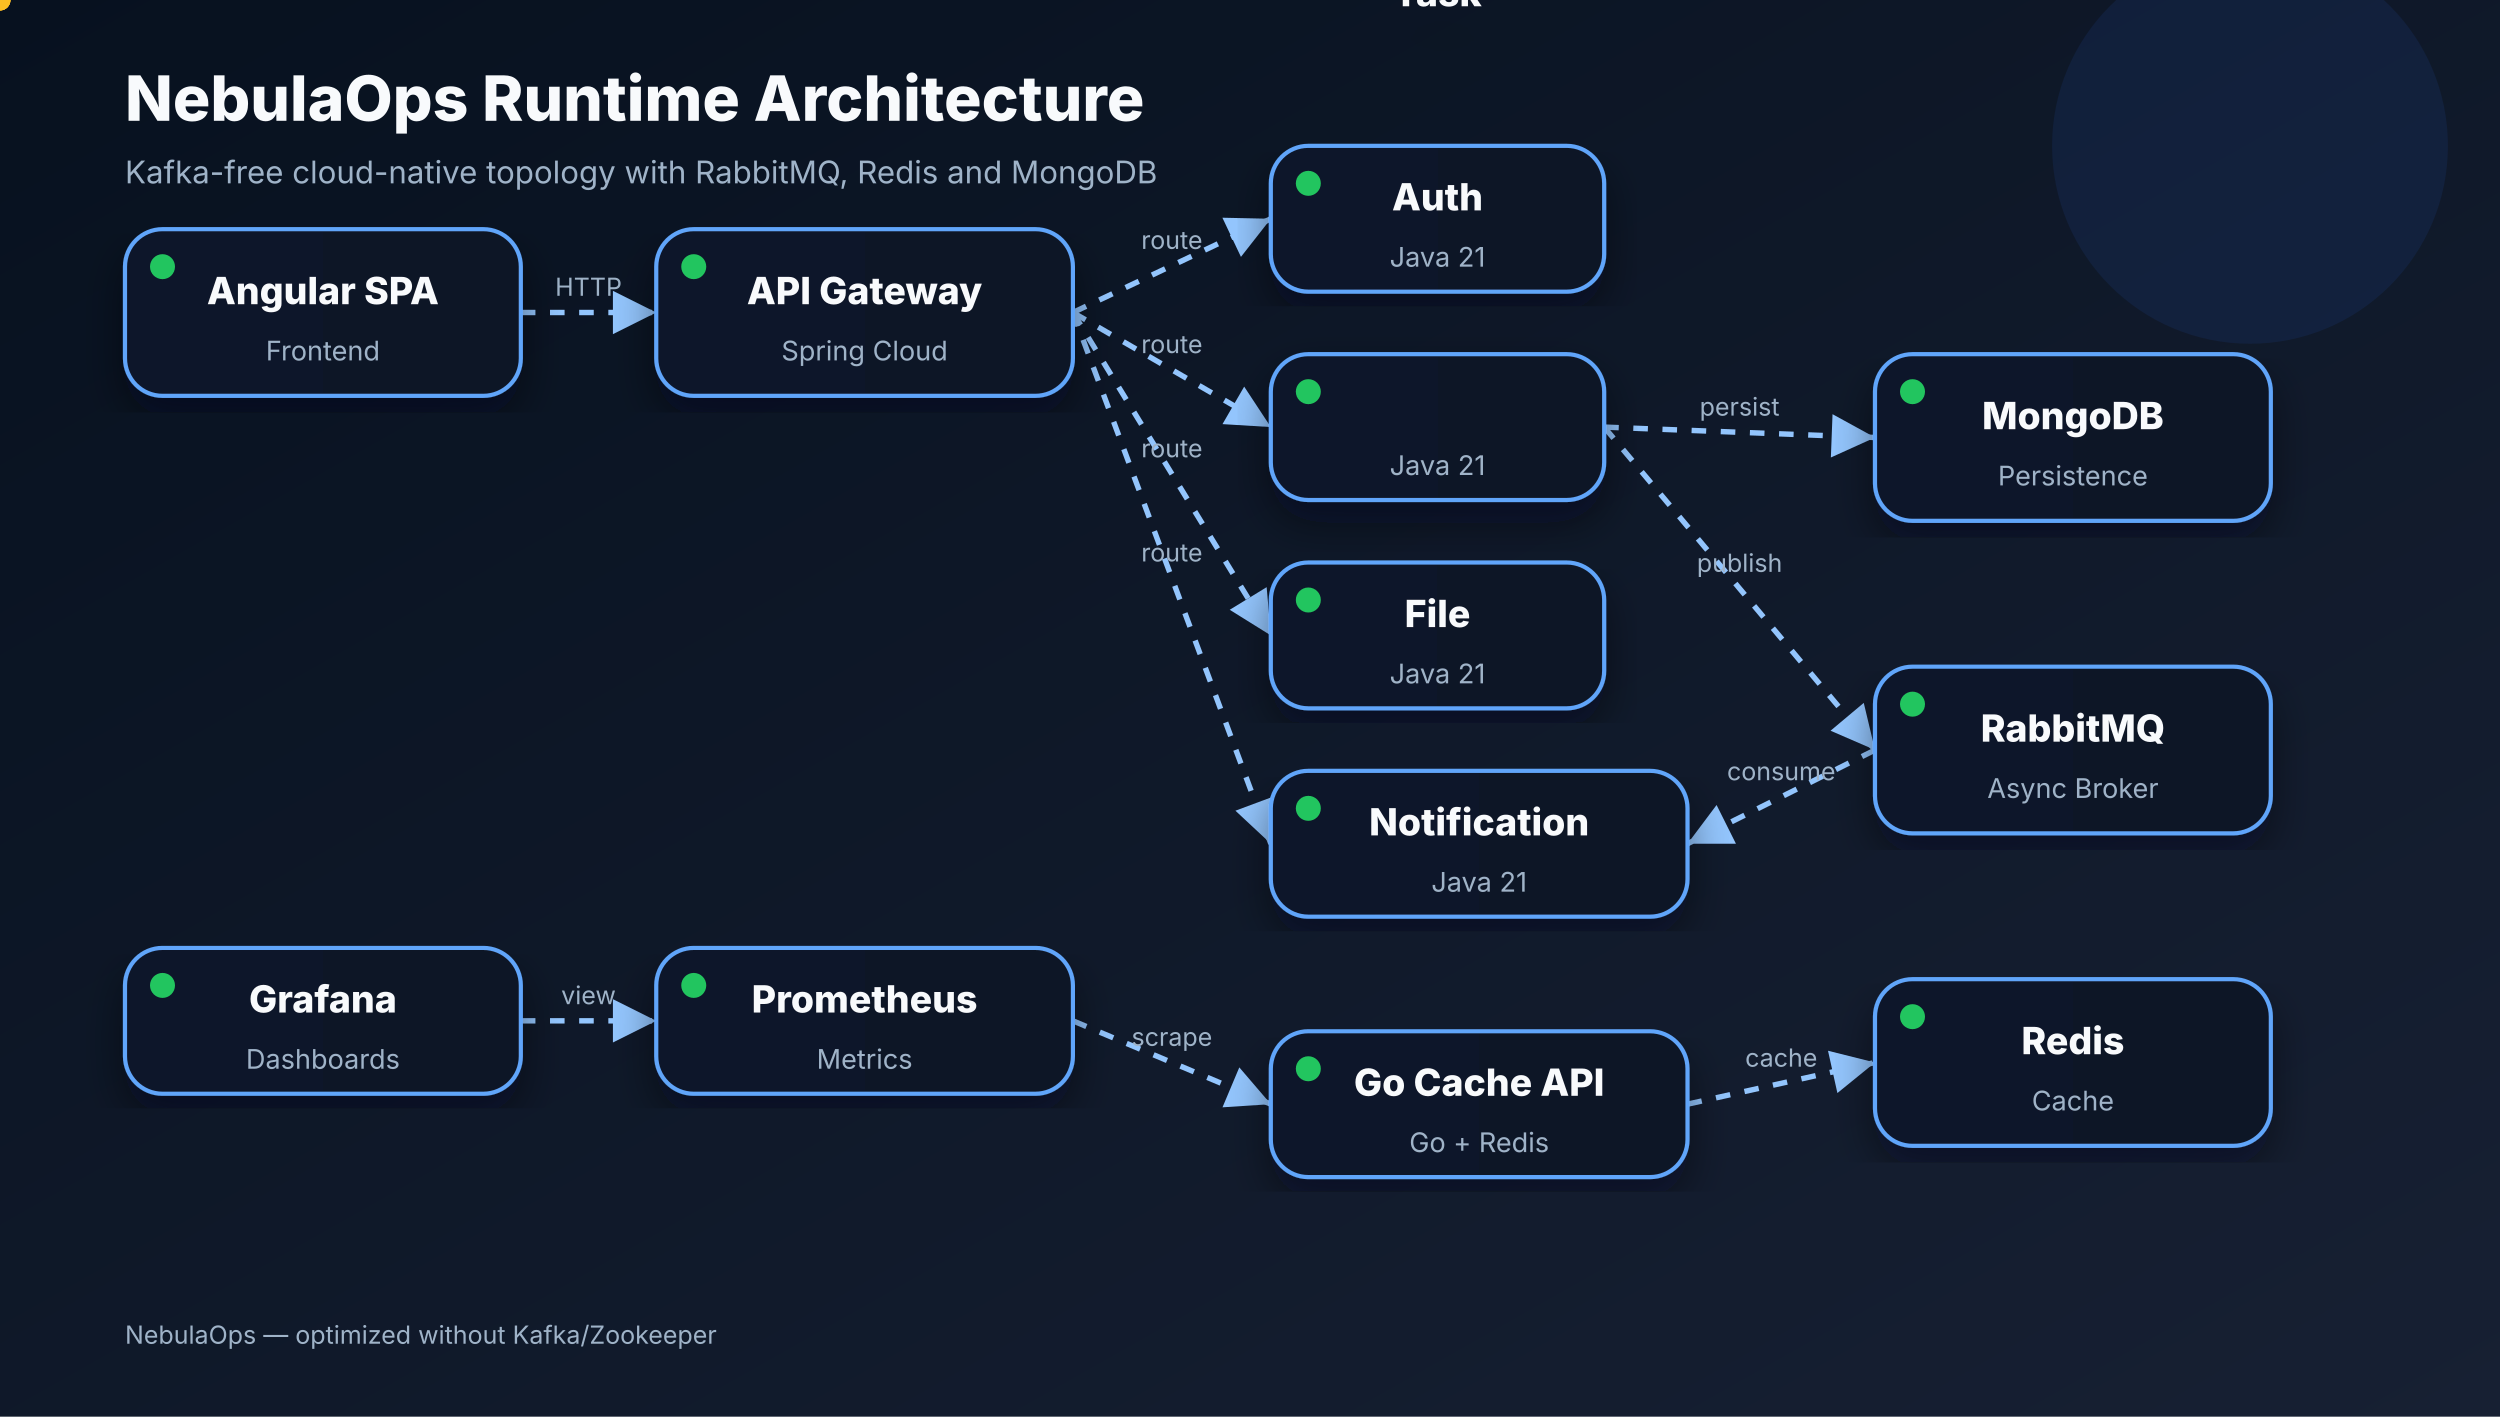
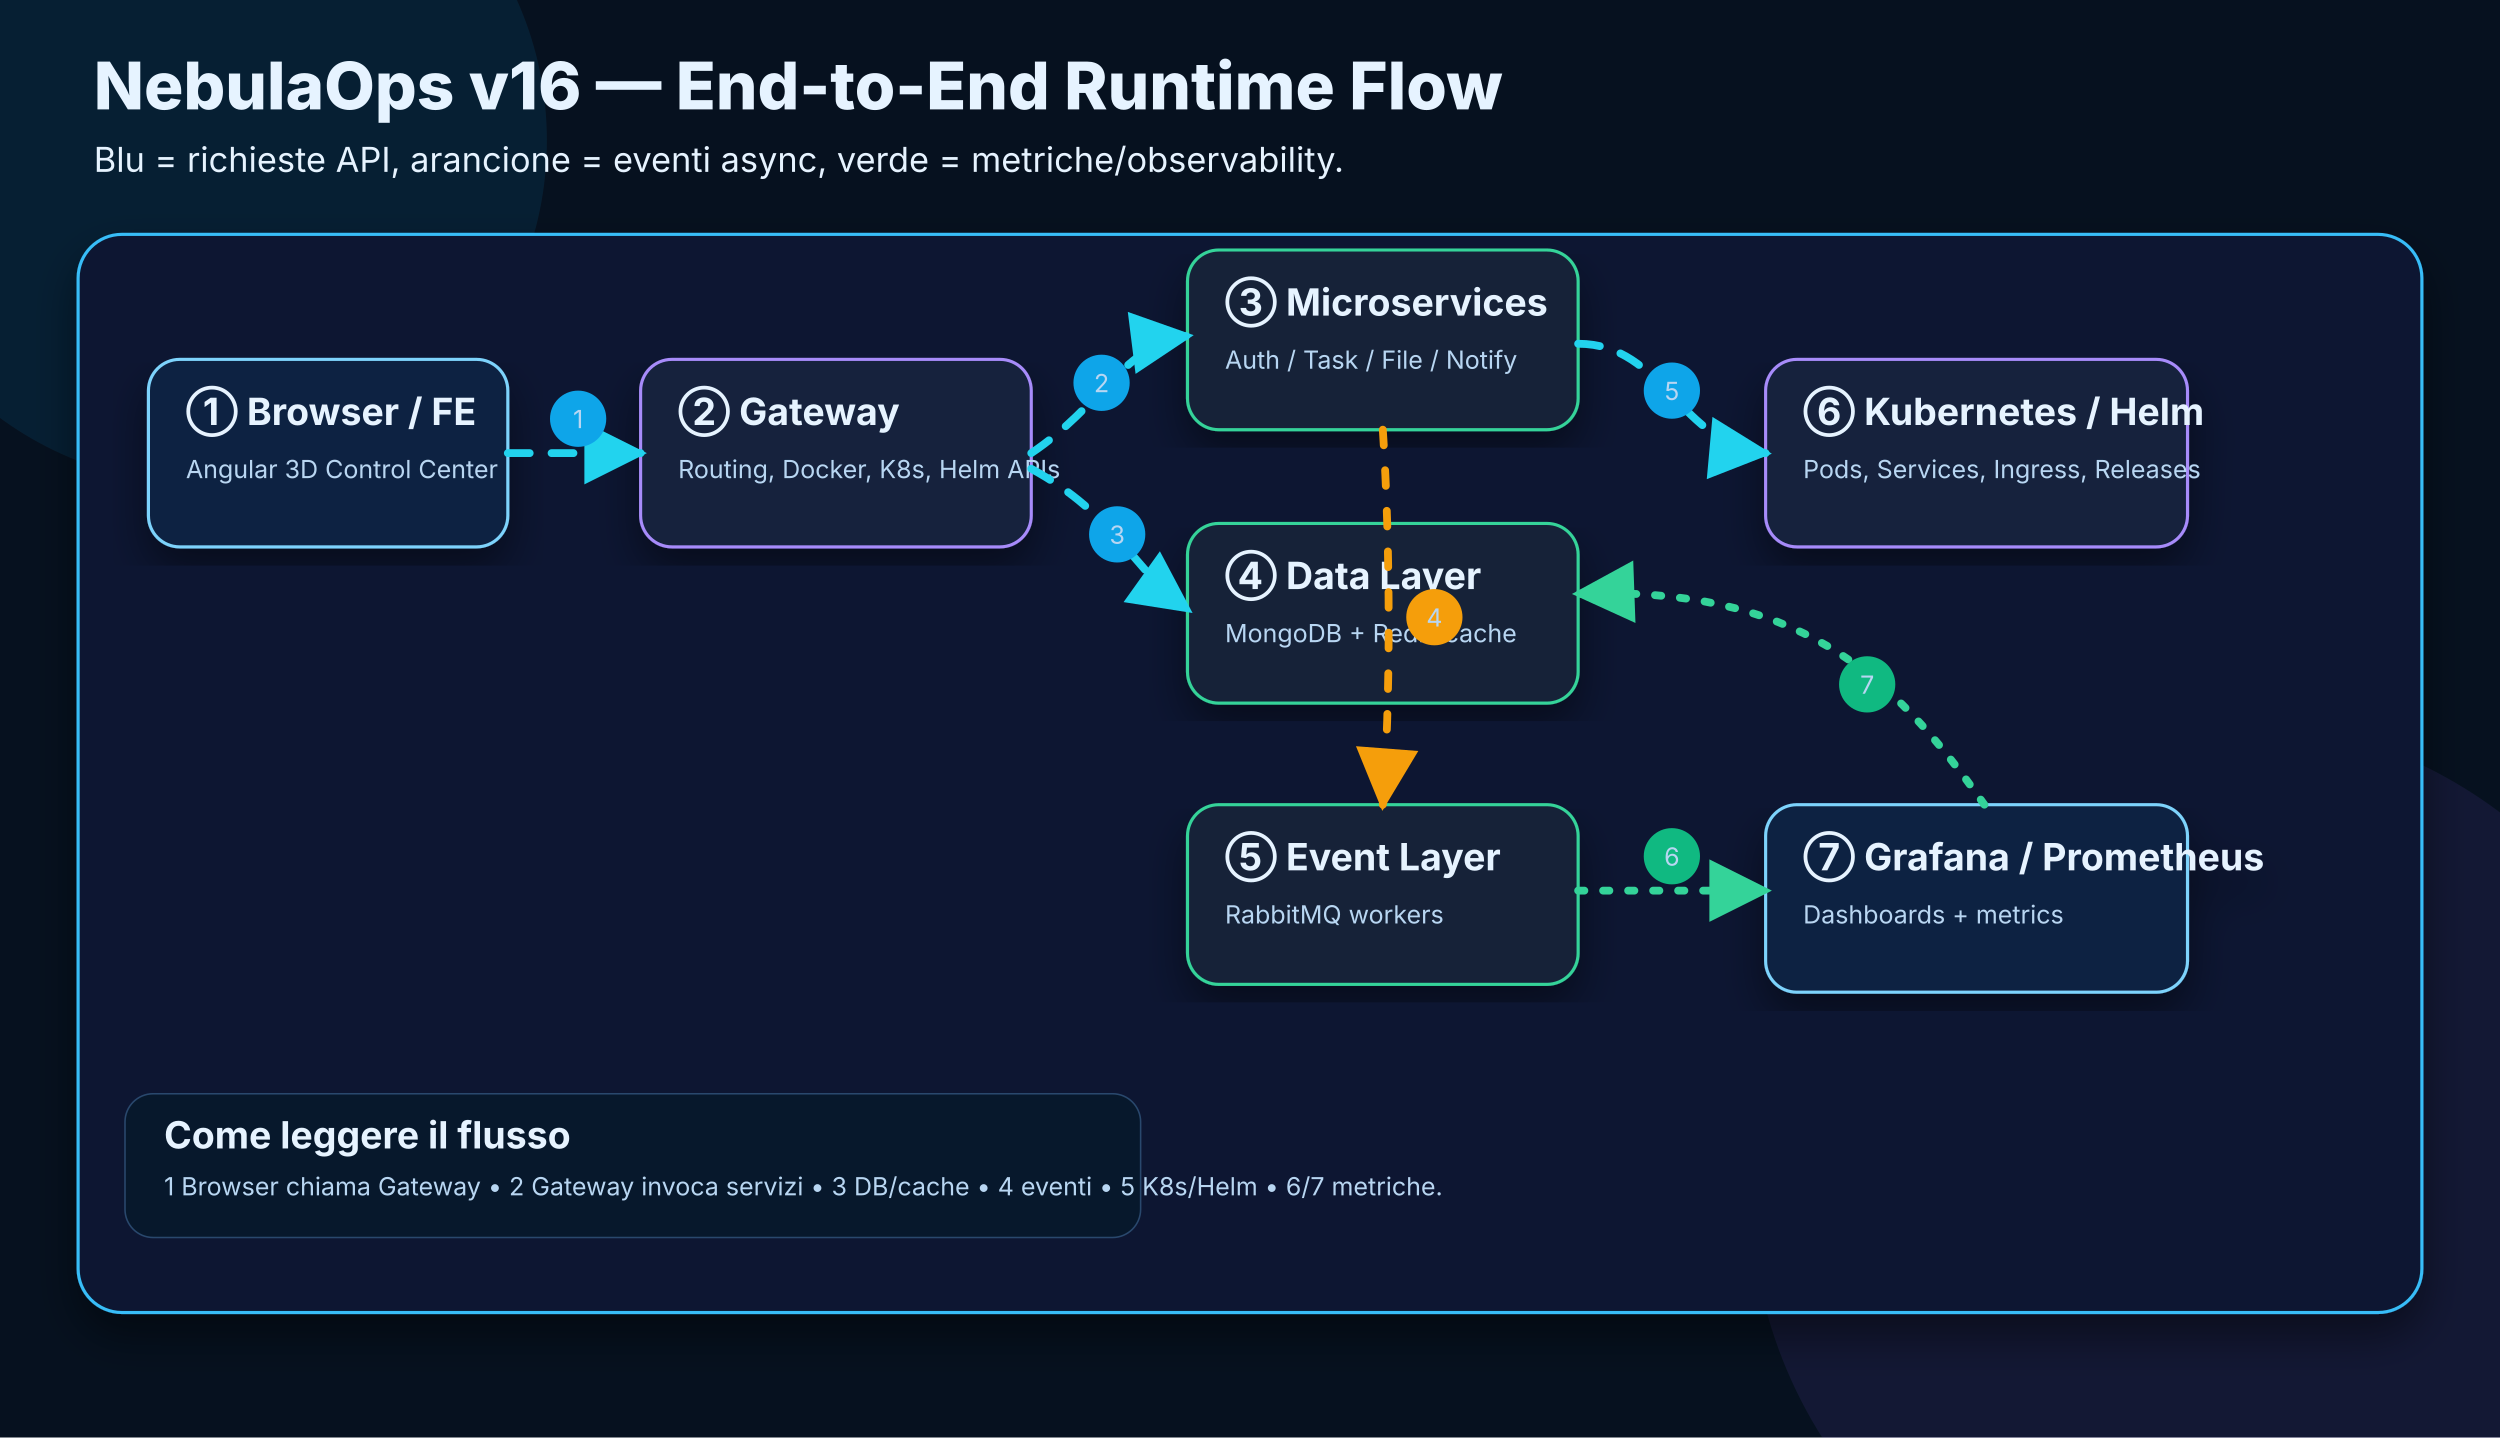
- <svg xmlns="http://www.w3.org/2000/svg" width="1200" height="680" viewBox="0 0 1200 680" role="img" aria-label="NebulaOps Runtime Architecture">
+ <svg xmlns="http://www.w3.org/2000/svg" width="1600" height="920" viewBox="0 0 1600 920">
  <defs>
-     <linearGradient id="bg" x1="0" x2="1" y1="0" y2="1">
-       <stop offset="0" stop-color="#07111f" />
-       <stop offset="1" stop-color="#172033" />
-     </linearGradient>
-     <linearGradient id="card" x1="0" x2="1">
-       <stop offset="0" stop-color="#0f172a" />
-       <stop offset="1" stop-color="#111827" />
-     </linearGradient>
+     <style>
+             .bg{fill:#06111f}.panel{fill:#0b1930;stroke:#38bdf8;stroke-width:2}.node{fill:#102342;stroke:#7dd3fc;stroke-width:2}.node2{fill:#13213c;stroke:#a78bfa;stroke-width:2}.node3{fill:#162339;stroke:#34d399;stroke-width:2}.txt{font-family:Inter,Segoe
+             UI,Arial,sans-serif;fill:#e6f3ff}.small{font-size:22px}.tiny{font-size:16px;fill:#b8d6f2}.title{font-size:42px;font-weight:800}.label{font-size:24px;font-weight:700}.flow{fill:none;stroke:#22d3ee;stroke-width:5;stroke-linecap:round;stroke-dasharray:14
+             14;marker-end:url(#arrow)}.event{fill:none;stroke:#f59e0b;stroke-width:5;stroke-linecap:round;stroke-dasharray:10
+             16;marker-end:url(#arrow2)}.metric{fill:none;stroke:#34d399;stroke-width:5;stroke-linecap:round;stroke-dasharray:4
+             12;marker-end:url(#arrow3)}.shadow{filter:url(#shadow)}.badge{fill:#0ea5e9}.badge2{fill:#f59e0b}.badge3{fill:#10b981}@keyframes
+             dash{to{stroke-dashoffset:-120}}@keyframes pulse{0%,100%{opacity:.35;r:8}50%{opacity:1;r:15}}@keyframes
+             float{0%,100%{transform:translateY(0)}50%{transform:translateY(-9px)}}.flow,.event,.metric{animation:dash 4s
+             linear infinite}.pulse{animation:pulse 1.8s ease-in-out infinite}.float{animation:float 5s ease-in-out
+             infinite}.isoTop{fill:#193b62}.isoLeft{fill:#0f284a}.isoRight{fill:#0a1c36}
+         </style>
    <filter id="shadow">
-       <feDropShadow dx="0" dy="10" stdDeviation="10" flood-color="#020617" flood-opacity="0.45" />
+       <feDropShadow dx="0" dy="14" stdDeviation="14" flood-color="#000" flood-opacity=".45" />
    </filter>
-     <marker id="arrow" markerWidth="12" markerHeight="12" refX="10" refY="6" orient="auto">
-       <path d="M2,2 L10,6 L2,10 Z" fill="#93c5fd" />
+     <marker id="arrow" viewBox="0 0 10 10" refX="9" refY="5" markerWidth="8" markerHeight="8" orient="auto">
+       <path d="M0,0 L10,5 L0,10 Z" fill="#22d3ee" />
    </marker>
-     <style>
-             .card{filter:url(#shadow);animation:float 5s ease-in-out infinite;}
-             .line{stroke:#93c5fd;stroke-width:2.6;fill:none;marker-end:url(#arrow);stroke-dasharray:7 7;animation:dash
-             1.7s linear infinite;}
-             .title{fill:#f8fafc;font-family:Inter,Segoe UI,Arial,sans-serif;font-weight:800;}
-             .sub{fill:#9fb3c8;font-family:Inter,Segoe UI,Arial,sans-serif;}
-             @keyframes dash{to{stroke-dashoffset:-28;}}
-             @keyframes float{0%,100%{transform:translateY(0)}50%{transform:translateY(-3px)}}
-             @keyframes glow{0%,100%{opacity:.4}50%{opacity:1}}
-         </style>
+     <marker id="arrow2" viewBox="0 0 10 10" refX="9" refY="5" markerWidth="8" markerHeight="8" orient="auto">
+       <path d="M0,0 L10,5 L0,10 Z" fill="#f59e0b" />
+     </marker>
+     <marker id="arrow3" viewBox="0 0 10 10" refX="9" refY="5" markerWidth="8" markerHeight="8" orient="auto">
+       <path d="M0,0 L10,5 L0,10 Z" fill="#34d399" />
+     </marker>
  </defs>
-   <rect width="1200" height="680" fill="url(#bg)" />
-   <circle cx="1080" cy="70" r="95" fill="#2563eb" opacity="0.10">
-     <animate attributeName="r" values="85;110;85" dur="6s" repeatCount="indefinite" />
-   </circle>
-   <text x="60" y="58" font-size="30" class="title">NebulaOps Runtime Architecture</text>
-   <text x="60" y="88" font-size="15" class="sub">Kafka-free cloud-native topology with RabbitMQ, Redis and MongoDB
+   <rect class="bg" width="1600" height="920" />
+   <circle cx="130" cy="90" r="220" fill="#0ea5e9" opacity=".10" />
+   <circle cx="1420" cy="760" r="300" fill="#8b5cf6" opacity=".10" />
+   <text class="txt title" x="60" y="70">NebulaOps v16 — End-to-End Runtime Flow</text>
+   <text class="txt small" x="60" y="110">Blu = richieste API, arancione = eventi async, verde =
+         metriche/observability.
    </text>
-   <path class="line" d="M250,150 L315,150" />
-   <text x="282.5" y="142.0" text-anchor="middle" font-size="12" class="sub">HTTP</text>
-   <path class="line" d="M515,150 L610,105" />
-   <text x="562.5" y="119.5" text-anchor="middle" font-size="12" class="sub">route</text>
-   <path class="line" d="M515,150 L610,205" />
-   <text x="562.5" y="169.5" text-anchor="middle" font-size="12" class="sub">route</text>
-   <path class="line" d="M515,150 L610,305" />
-   <text x="562.5" y="219.5" text-anchor="middle" font-size="12" class="sub">route</text>
-   <path class="line" d="M515,150 L610,405" />
-   <text x="562.5" y="269.5" text-anchor="middle" font-size="12" class="sub">route</text>
-   <path class="line" d="M770,205 L900,210" />
-   <text x="835.0" y="199.5" text-anchor="middle" font-size="12" class="sub">persist</text>
-   <path class="line" d="M770,205 L900,360" />
-   <text x="835.0" y="274.5" text-anchor="middle" font-size="12" class="sub">publish</text>
-   <path class="line" d="M900,360 L810,405" />
-   <text x="855.0" y="374.5" text-anchor="middle" font-size="12" class="sub">consume</text>
-   <path class="line" d="M810,530 L900,510" />
-   <text x="855.0" y="512.0" text-anchor="middle" font-size="12" class="sub">cache</text>
-   <path class="line" d="M515,490 L610,530" />
-   <text x="562.5" y="502.0" text-anchor="middle" font-size="12" class="sub">scrape</text>
-   <path class="line" d="M250,490 L315,490" />
-   <text x="282.5" y="482.0" text-anchor="middle" font-size="12" class="sub">view</text>
-   <g class="card">
-     <rect x="60" y="110" width="190" height="80" rx="18" fill="url(#card)" stroke="#60a5fa" stroke-width="2" />
-     <rect x="72.0" y="122.0" width="12" height="12" rx="6" fill="#22c55e">
-       <animate attributeName="opacity" values=".35;1;.35" dur="2.4s" repeatCount="indefinite" />
-     </rect>
-     <text x="155.0" y="146.0" text-anchor="middle" font-size="18" class="title">Angular SPA</text>
-     <text x="155.0" y="173.0" text-anchor="middle" font-size="13" class="sub">Frontend</text>
+   <rect class="panel shadow" x="50" y="150" width="1500" height="690" rx="28" />
+   <g class="shadow float">
+     <rect class="node" x="95" y="230" width="230" height="120" rx="20" />
+     <text class="txt label" x="119" y="272">① Browser / FE</text>
+     <text class="txt tiny" x="119" y="306">Angular 3D Control Center</text>
  </g>
-   <g class="card">
-     <rect x="315" y="110" width="200" height="80" rx="18" fill="url(#card)" stroke="#60a5fa" stroke-width="2" />
-     <rect x="327.0" y="122.0" width="12" height="12" rx="6" fill="#22c55e">
-       <animate attributeName="opacity" values=".35;1;.35" dur="2.4s" repeatCount="indefinite" />
-     </rect>
-     <text x="415.0" y="146.0" text-anchor="middle" font-size="18" class="title">API Gateway</text>
-     <text x="415.0" y="173.0" text-anchor="middle" font-size="13" class="sub">Spring Cloud</text>
+   <g class="shadow float">
+     <rect class="node2" x="410" y="230" width="250" height="120" rx="20" />
+     <text class="txt label" x="434" y="272">② Gateway</text>
+     <text class="txt tiny" x="434" y="306">Routing, Docker, K8s, Helm APIs</text>
  </g>
-   <g class="card">
-     <rect x="610" y="70" width="160" height="70" rx="18" fill="url(#card)" stroke="#60a5fa" stroke-width="2" />
-     <rect x="622.0" y="82.0" width="12" height="12" rx="6" fill="#22c55e">
-       <animate attributeName="opacity" values=".35;1;.35" dur="2.4s" repeatCount="indefinite" />
-     </rect>
-     <text x="690.0" y="101.0" text-anchor="middle" font-size="18" class="title">Auth</text>
-     <text x="690.0" y="128.0" text-anchor="middle" font-size="13" class="sub">Java 21</text>
+   <g class="shadow float">
+     <rect class="node3" x="760" y="160" width="250" height="115" rx="20" />
+     <text class="txt label" x="784" y="202">③ Microservices</text>
+     <text class="txt tiny" x="784" y="236">Auth / Task / File / Notify</text>
  </g>
-   <g class="card">
-     <rect x="610" y="170" width="160" height="70" rx="18" fill="url(#card)" stroke="#60a5fa" stroke-width="2" />
-     <rect x="622.0" y="182.0" width="12" height="12" rx="6" fill="#22c55e">
-       <animate attributeName="opacity" values=".35;1;.35" dur="2.4s" repeatCount="indefinite" />
-     </rect>
-     <text x="690.0" y="3.0.0" text-anchor="middle" font-size="18" class="title">Task</text>
-     <text x="690.0" y="228.0" text-anchor="middle" font-size="13" class="sub">Java 21</text>
+   <g class="shadow float">
+     <rect class="node3" x="760" y="335" width="250" height="115" rx="20" />
+     <text class="txt label" x="784" y="377">④ Data Layer</text>
+     <text class="txt tiny" x="784" y="411">MongoDB + Redis cache</text>
  </g>
-   <g class="card">
-     <rect x="610" y="270" width="160" height="70" rx="18" fill="url(#card)" stroke="#60a5fa" stroke-width="2" />
-     <rect x="622.0" y="282.0" width="12" height="12" rx="6" fill="#22c55e">
-       <animate attributeName="opacity" values=".35;1;.35" dur="2.4s" repeatCount="indefinite" />
-     </rect>
-     <text x="690.0" y="301.0" text-anchor="middle" font-size="18" class="title">File</text>
-     <text x="690.0" y="328.0" text-anchor="middle" font-size="13" class="sub">Java 21</text>
+   <g class="shadow float">
+     <rect class="node3" x="760" y="515" width="250" height="115" rx="20" />
+     <text class="txt label" x="784" y="557">⑤ Event Layer</text>
+     <text class="txt tiny" x="784" y="591">RabbitMQ workers</text>
  </g>
-   <g class="card">
-     <rect x="610" y="370" width="200" height="70" rx="18" fill="url(#card)" stroke="#60a5fa" stroke-width="2" />
-     <rect x="622.0" y="382.0" width="12" height="12" rx="6" fill="#22c55e">
-       <animate attributeName="opacity" values=".35;1;.35" dur="2.4s" repeatCount="indefinite" />
-     </rect>
-     <text x="710.0" y="401.0" text-anchor="middle" font-size="18" class="title">Notification</text>
-     <text x="710.0" y="428.0" text-anchor="middle" font-size="13" class="sub">Java 21</text>
+   <g class="shadow float">
+     <rect class="node2" x="1130" y="230" width="270" height="120" rx="20" />
+     <text class="txt label" x="1154" y="272">⑥ Kubernetes / Helm</text>
+     <text class="txt tiny" x="1154" y="306">Pods, Services, Ingress, Releases</text>
  </g>
-   <g class="card">
-     <rect x="900" y="170" width="190" height="80" rx="18" fill="url(#card)" stroke="#60a5fa" stroke-width="2" />
-     <rect x="912.0" y="182.0" width="12" height="12" rx="6" fill="#22c55e">
-       <animate attributeName="opacity" values=".35;1;.35" dur="2.4s" repeatCount="indefinite" />
-     </rect>
-     <text x="995.0" y="206.0" text-anchor="middle" font-size="18" class="title">MongoDB</text>
-     <text x="995.0" y="233.0" text-anchor="middle" font-size="13" class="sub">Persistence</text>
+   <g class="shadow float">
+     <rect class="node" x="1130" y="515" width="270" height="120" rx="20" />
+     <text class="txt label" x="1154" y="557">⑦ Grafana / Prometheus</text>
+     <text class="txt tiny" x="1154" y="591">Dashboards + metrics</text>
  </g>
-   <g class="card">
-     <rect x="900" y="320" width="190" height="80" rx="18" fill="url(#card)" stroke="#60a5fa" stroke-width="2" />
-     <rect x="912.0" y="332.0" width="12" height="12" rx="6" fill="#22c55e">
-       <animate attributeName="opacity" values=".35;1;.35" dur="2.4s" repeatCount="indefinite" />
-     </rect>
-     <text x="995.0" y="356.0" text-anchor="middle" font-size="18" class="title">RabbitMQ</text>
-     <text x="995.0" y="383.0" text-anchor="middle" font-size="13" class="sub">Async Broker</text>
+   <path class="flow" d="M325 290 C360 290 365 290 410 290" />
+   <circle class="badge" cx="370" cy="268" r="18" />
+   <text class="txt tiny" text-anchor="middle" x="370" y="274">1</text>
+   <path class="flow" d="M660 290 C705 260 720 220 760 215" />
+   <circle class="badge" cx="705" cy="245" r="18" />
+   <text class="txt tiny" text-anchor="middle" x="705" y="251">2</text>
+   <path class="flow" d="M660 300 C715 330 725 365 760 390" />
+   <circle class="badge" cx="715" cy="342" r="18" />
+   <text class="txt tiny" text-anchor="middle" x="715" y="348">3</text>
+   <path class="event" d="M885 275 C890 350 890 450 885 515" />
+   <circle class="badge2" cx="918" cy="395" r="18" />
+   <text class="txt tiny" text-anchor="middle" x="918" y="401">4</text>
+   <path class="flow" d="M1010 220 C1065 220 1075 285 1130 290" />
+   <circle class="badge" cx="1070" cy="250" r="18" />
+   <text class="txt tiny" text-anchor="middle" x="1070" y="256">5</text>
+   <path class="metric" d="M1010 570 C1060 570 1080 570 1130 570" />
+   <circle class="badge3" cx="1070" cy="548" r="18" />
+   <text class="txt tiny" text-anchor="middle" x="1070" y="554">6</text>
+   <path class="metric" d="M1270 515 C1210 430 1150 375 1010 380" />
+   <circle class="badge3" cx="1195" cy="438" r="18" />
+   <text class="txt tiny" text-anchor="middle" x="1195" y="444">7</text>
+   <g>
+     <rect x="80" y="700" width="650" height="92" rx="18" fill="#07182c" stroke="#29486d" />
+     <text class="txt label" x="105" y="735">Come leggere il flusso</text>
+     <text class="txt tiny" x="105" y="765">1 Browser chiama Gateway • 2 Gateway invoca servizi • 3 DB/cache • 4
+             eventi • 5 K8s/Helm • 6/7 metriche.
+         </text>
  </g>
-   <g class="card">
-     <rect x="900" y="470" width="190" height="80" rx="18" fill="url(#card)" stroke="#60a5fa" stroke-width="2" />
-     <rect x="912.0" y="482.0" width="12" height="12" rx="6" fill="#22c55e">
-       <animate attributeName="opacity" values=".35;1;.35" dur="2.4s" repeatCount="indefinite" />
-     </rect>
-     <text x="995.0" y="506.0" text-anchor="middle" font-size="18" class="title">Redis</text>
-     <text x="995.0" y="533.0" text-anchor="middle" font-size="13" class="sub">Cache</text>
+   <g>
+     <circle class="pulse" cx="325" cy="290" fill="#22d3ee" />
+     <circle class="pulse" cx="885" cy="515" fill="#f59e0b" />
+     <circle class="pulse" cx="1130" cy="570" fill="#34d399" />
  </g>
-   <g class="card">
-     <rect x="610" y="495" width="200" height="70" rx="18" fill="url(#card)" stroke="#60a5fa" stroke-width="2" />
-     <rect x="622.0" y="507.0" width="12" height="12" rx="6" fill="#22c55e">
-       <animate attributeName="opacity" values=".35;1;.35" dur="2.4s" repeatCount="indefinite" />
-     </rect>
-     <text x="710.0" y="526.0" text-anchor="middle" font-size="18" class="title">Go Cache API</text>
-     <text x="710.0" y="553.0" text-anchor="middle" font-size="13" class="sub">Go + Redis</text>
-   </g>
-   <g class="card">
-     <rect x="315" y="455" width="200" height="70" rx="18" fill="url(#card)" stroke="#60a5fa" stroke-width="2" />
-     <rect x="327.0" y="467.0" width="12" height="12" rx="6" fill="#22c55e">
-       <animate attributeName="opacity" values=".35;1;.35" dur="2.4s" repeatCount="indefinite" />
-     </rect>
-     <text x="415.0" y="486.0" text-anchor="middle" font-size="18" class="title">Prometheus</text>
-     <text x="415.0" y="513.0" text-anchor="middle" font-size="13" class="sub">Metrics</text>
-   </g>
-   <g class="card">
-     <rect x="60" y="455" width="190" height="70" rx="18" fill="url(#card)" stroke="#60a5fa" stroke-width="2" />
-     <rect x="72.0" y="467.0" width="12" height="12" rx="6" fill="#22c55e">
-       <animate attributeName="opacity" values=".35;1;.35" dur="2.4s" repeatCount="indefinite" />
-     </rect>
-     <text x="155.0" y="486.0" text-anchor="middle" font-size="18" class="title">Grafana</text>
-     <text x="155.0" y="513.0" text-anchor="middle" font-size="13" class="sub">Dashboards</text>
-   </g>
-   <circle r="5" fill="#fbbf24" opacity="0.9">
-     <animateMotion dur="2.2s" repeatCount="indefinite" path="M150,250 L150,315" />
-     <animate attributeName="opacity" values="0;1;0" dur="2.2s" repeatCount="indefinite" />
-   </circle>
-   <circle r="5" fill="#fbbf24" opacity="0.9">
-     <animateMotion dur="2.4s" repeatCount="indefinite" path="M150,515 L150,610" />
-     <animate attributeName="opacity" values="0;1;0" dur="2.4s" repeatCount="indefinite" />
-   </circle>
-   <circle r="5" fill="#fbbf24" opacity="0.9">
-     <animateMotion dur="2.6s" repeatCount="indefinite" path="M205,770 L360,900" />
-     <animate attributeName="opacity" values="0;1;0" dur="2.6s" repeatCount="indefinite" />
-   </circle>
-   <circle r="5" fill="#fbbf24" opacity="0.9">
-     <animateMotion dur="2.8s" repeatCount="indefinite" path="M360,900 L405,810" />
-     <animate attributeName="opacity" values="0;1;0" dur="2.8s" repeatCount="indefinite" />
-   </circle>
-   <circle r="5" fill="#fbbf24" opacity="0.9">
-     <animateMotion dur="3.0s" repeatCount="indefinite" path="M530,810 L510,900" />
-     <animate attributeName="opacity" values="0;1;0" dur="3.0s" repeatCount="indefinite" />
-   </circle>
-   <text x="60" y="645" font-size="12" class="sub">NebulaOps — optimized without Kafka/Zookeeper</text>
</svg>
